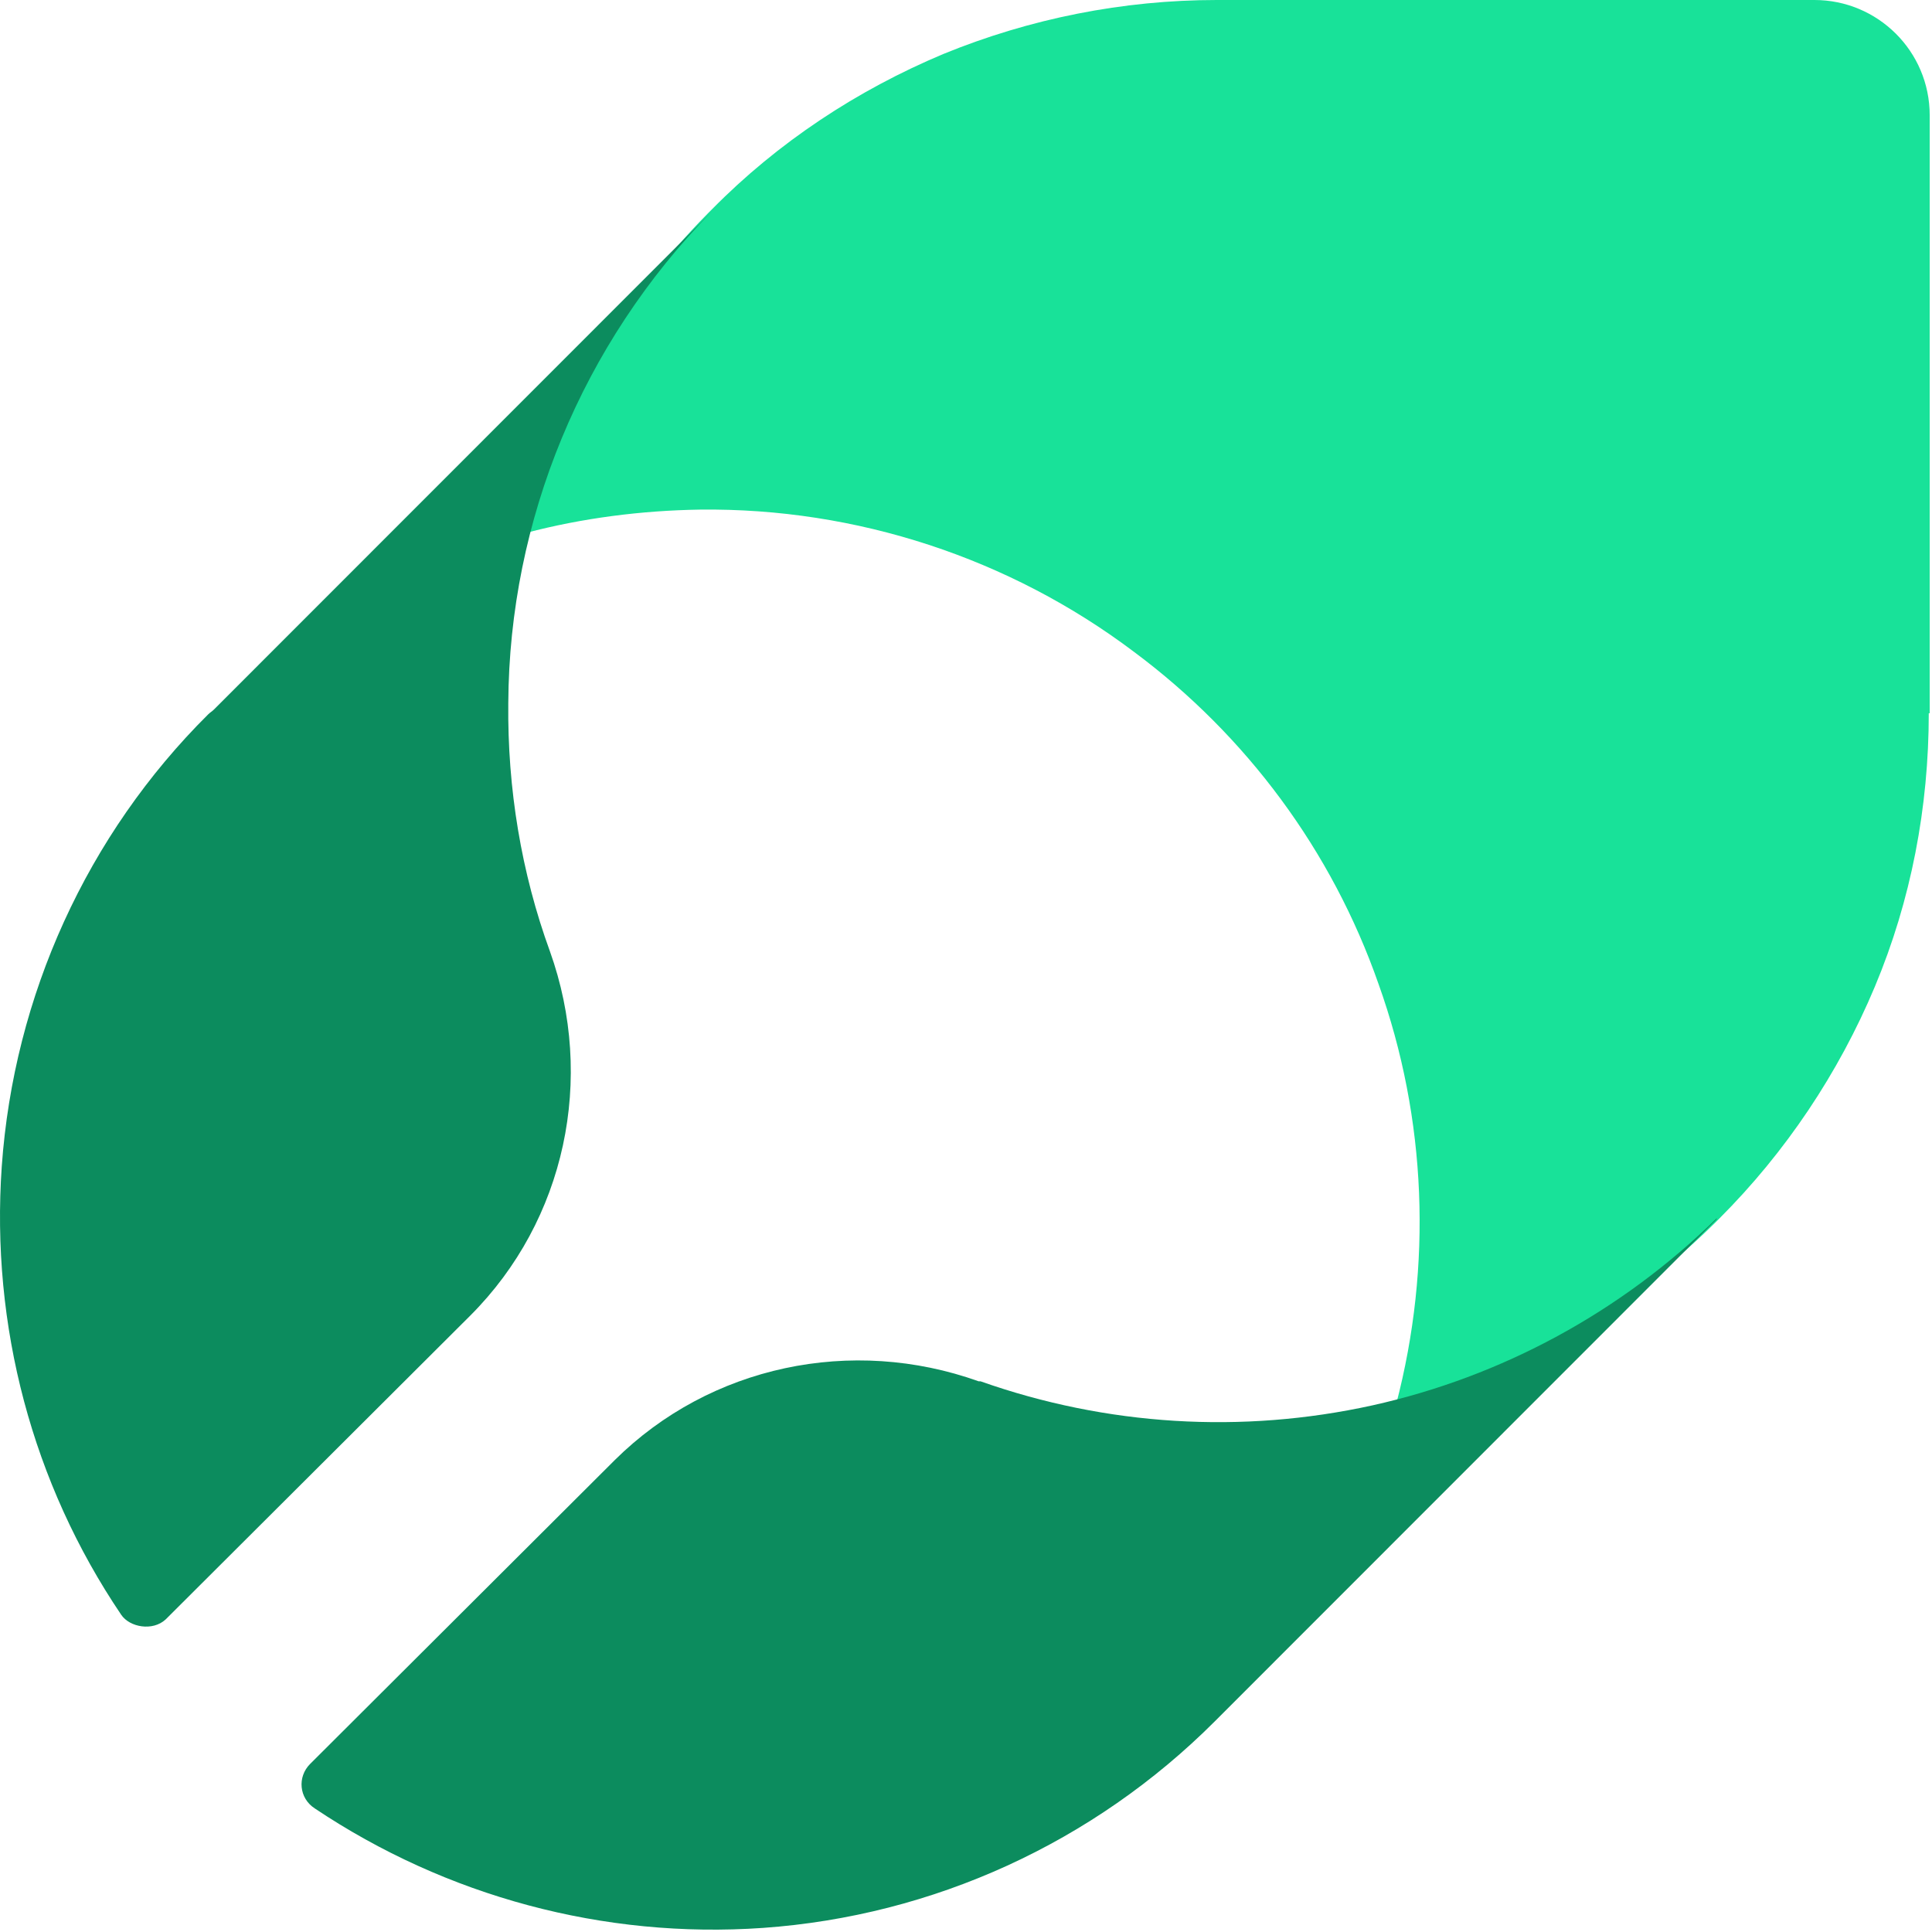
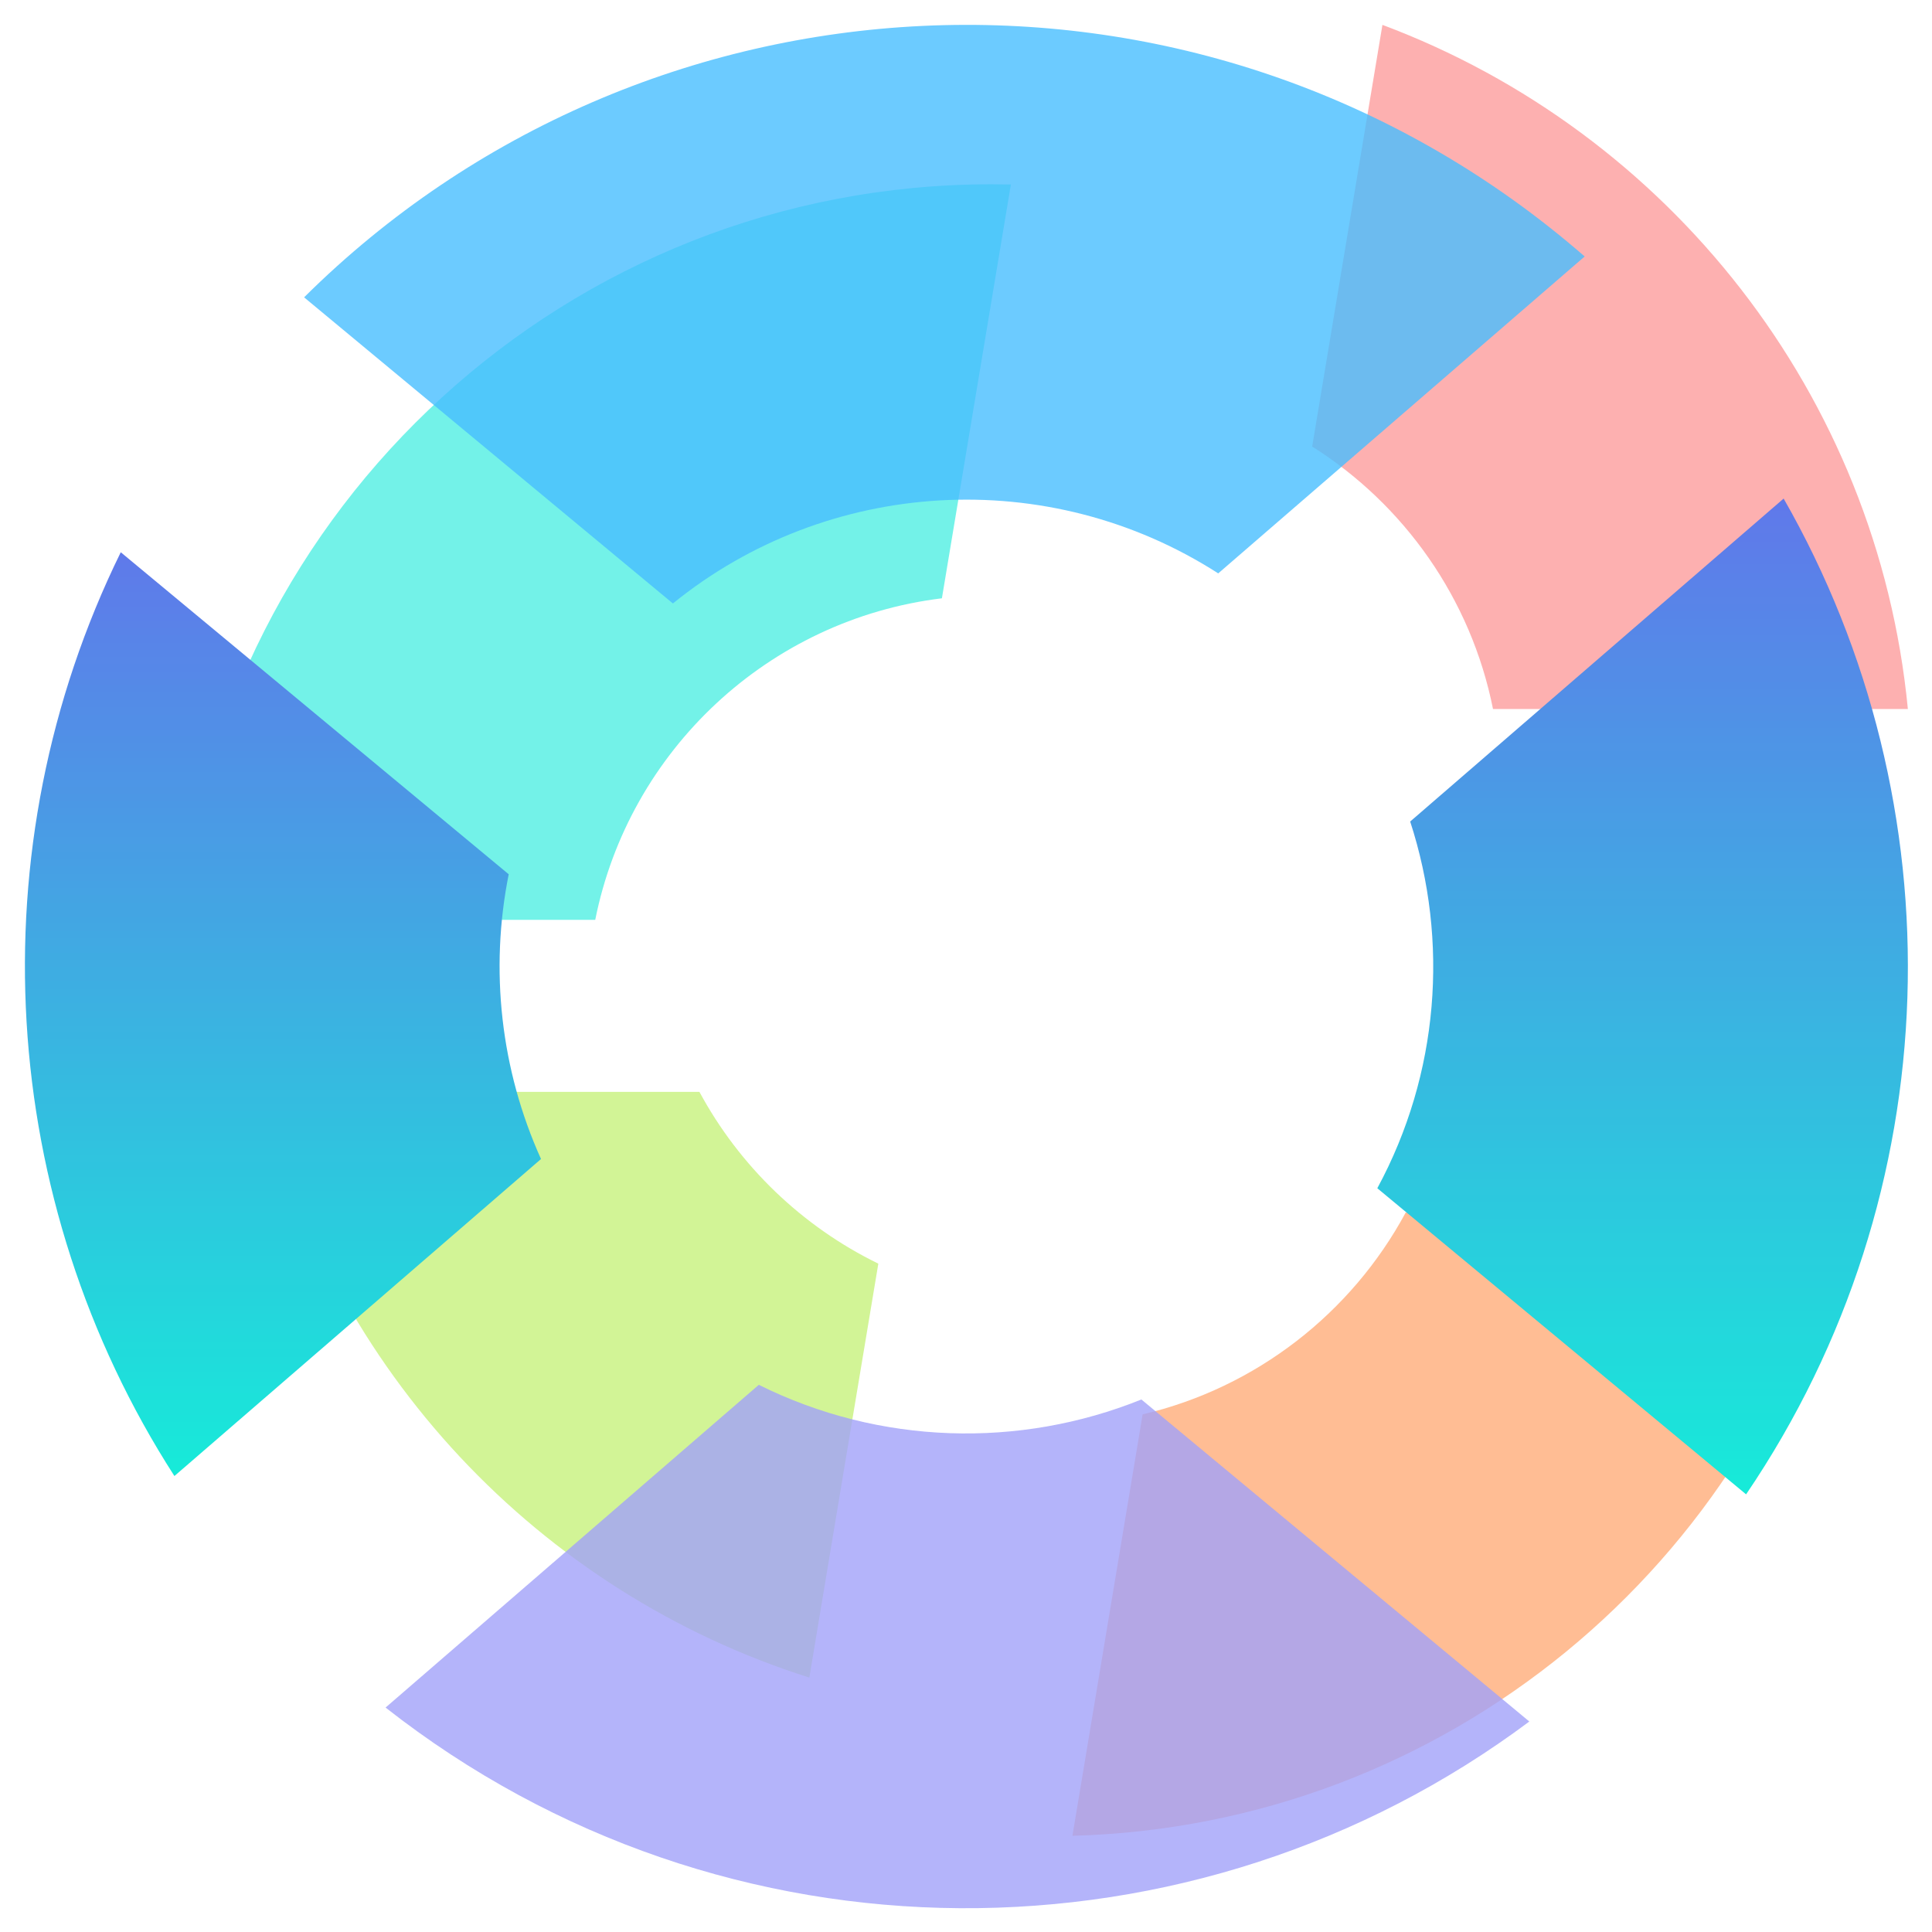
- <svg xmlns="http://www.w3.org/2000/svg" width="502" height="502" viewBox="0 0 502 502" fill="none">
-   <path d="M501.402 185.33V29.962C501.402 13.29 487.876 0 471.453 0H316.156C291.763 0 267.611 4.832 245.15 14.014C222.689 23.438 202.16 36.969 185.012 54.367L183.804 55.575C161.101 78.53 144.92 107.042 136.708 138.454C151.441 134.588 166.656 132.655 181.871 132.413C222.447 131.93 262.298 144.978 294.661 169.383C323.885 191.13 346.104 221.092 358.18 255.645C370.739 290.681 372.188 328.859 362.769 364.862C393.925 356.647 422.666 340.457 445.611 317.744L446.818 316.536C463.966 299.38 477.732 278.841 487.151 256.37C496.571 233.898 501.16 209.735 501.16 185.33H501.402Z" fill="#18E299" />
-   <path d="M132.071 182.706C132.312 135.044 151.32 89.307 184.764 55.125L55.557 184.391C55.076 184.873 54.594 185.113 54.113 185.595C22.593 216.888 3.586 258.774 0.458 303.066C-2.43 344.47 8.397 385.392 31.496 419.575C33.699 422.835 39.677 423.907 43.046 420.778L122.206 341.822C146.989 317.028 154.689 280.198 142.899 247.219C135.44 226.758 131.831 204.852 132.071 182.706Z" fill="#0C8C5E" />
-   <path d="M446.067 316.547C421.284 340.86 390.245 357.71 356.56 365.172C322.634 372.635 287.506 370.468 254.783 358.914C254.783 358.914 254.542 358.914 254.301 358.914C221.338 347.118 184.525 354.821 159.742 379.375L80.581 458.331C77.212 461.701 77.694 467.238 81.784 469.885C115.95 492.754 156.855 503.827 198.24 500.938C242.512 497.809 284.137 478.792 315.656 447.258L316.859 446.054L446.067 316.788V316.547Z" fill="#0C8C5E" />
+ <svg xmlns="http://www.w3.org/2000/svg" width="1024" zoomAndPan="magnify" viewBox="0 0 768 768" height="1024" preserveAspectRatio="xMidYMid meet" version="1.0">
+   <defs>
+     <clipPath id="acba80ab25">
+       <path d="M 547 198 L 759 198 L 759 595 L 547 595 Z M 547 198 " clip-rule="nonzero" />
+     </clipPath>
+     <clipPath id="043f9e4369">
+       <path d="M 547.504 472.344 L 694.102 594.027 C 775.648 473.863 778.551 319.68 709.023 198.188 L 560.57 326.57 C 576.035 374.047 572.082 426.91 547.504 472.344 " clip-rule="nonzero" />
+     </clipPath>
+     <linearGradient x1="0" gradientTransform="matrix(8.039843, 0, 0, -8.041411, 547.5037, 594.0277)" y1="-0" x2="0" gradientUnits="userSpaceOnUse" y2="49.225" id="5587bb7937">
+       <stop stop-opacity="1" stop-color="rgb(9.019%, 91.759%, 85.1%)" offset="0" />
+       <stop stop-opacity="1" stop-color="rgb(9.131%, 91.583%, 85.126%)" offset="0.008" />
+       <stop stop-opacity="1" stop-color="rgb(9.355%, 91.232%, 85.178%)" offset="0.016" />
+       <stop stop-opacity="1" stop-color="rgb(9.581%, 90.883%, 85.229%)" offset="0.023" />
+       <stop stop-opacity="1" stop-color="rgb(9.805%, 90.532%, 85.281%)" offset="0.031" />
+       <stop stop-opacity="1" stop-color="rgb(10.03%, 90.181%, 85.335%)" offset="0.039" />
+       <stop stop-opacity="1" stop-color="rgb(10.254%, 89.83%, 85.387%)" offset="0.047" />
+       <stop stop-opacity="1" stop-color="rgb(10.48%, 89.479%, 85.439%)" offset="0.055" />
+       <stop stop-opacity="1" stop-color="rgb(10.704%, 89.128%, 85.49%)" offset="0.062" />
+       <stop stop-opacity="1" stop-color="rgb(10.928%, 88.777%, 85.544%)" offset="0.07" />
+       <stop stop-opacity="1" stop-color="rgb(11.153%, 88.426%, 85.596%)" offset="0.078" />
+       <stop stop-opacity="1" stop-color="rgb(11.378%, 88.075%, 85.648%)" offset="0.086" />
+       <stop stop-opacity="1" stop-color="rgb(11.603%, 87.724%, 85.699%)" offset="0.094" />
+       <stop stop-opacity="1" stop-color="rgb(11.827%, 87.373%, 85.753%)" offset="0.102" />
+       <stop stop-opacity="1" stop-color="rgb(12.051%, 87.022%, 85.805%)" offset="0.109" />
+       <stop stop-opacity="1" stop-color="rgb(12.277%, 86.673%, 85.857%)" offset="0.117" />
+       <stop stop-opacity="1" stop-color="rgb(12.502%, 86.322%, 85.909%)" offset="0.125" />
+       <stop stop-opacity="1" stop-color="rgb(12.726%, 85.971%, 85.962%)" offset="0.133" />
+       <stop stop-opacity="1" stop-color="rgb(12.952%, 85.62%, 86.014%)" offset="0.141" />
+       <stop stop-opacity="1" stop-color="rgb(13.176%, 85.269%, 86.066%)" offset="0.148" />
+       <stop stop-opacity="1" stop-color="rgb(13.4%, 84.918%, 86.118%)" offset="0.156" />
+       <stop stop-opacity="1" stop-color="rgb(13.625%, 84.567%, 86.171%)" offset="0.164" />
+       <stop stop-opacity="1" stop-color="rgb(13.85%, 84.216%, 86.223%)" offset="0.172" />
+       <stop stop-opacity="1" stop-color="rgb(14.075%, 83.865%, 86.275%)" offset="0.18" />
+       <stop stop-opacity="1" stop-color="rgb(14.299%, 83.514%, 86.328%)" offset="0.188" />
+       <stop stop-opacity="1" stop-color="rgb(14.523%, 83.163%, 86.38%)" offset="0.195" />
+       <stop stop-opacity="1" stop-color="rgb(14.749%, 82.812%, 86.432%)" offset="0.203" />
+       <stop stop-opacity="1" stop-color="rgb(14.973%, 82.463%, 86.484%)" offset="0.211" />
+       <stop stop-opacity="1" stop-color="rgb(15.198%, 82.112%, 86.537%)" offset="0.219" />
+       <stop stop-opacity="1" stop-color="rgb(15.422%, 81.761%, 86.589%)" offset="0.227" />
+       <stop stop-opacity="1" stop-color="rgb(15.648%, 81.41%, 86.641%)" offset="0.234" />
+       <stop stop-opacity="1" stop-color="rgb(15.872%, 81.059%, 86.693%)" offset="0.242" />
+       <stop stop-opacity="1" stop-color="rgb(16.096%, 80.708%, 86.746%)" offset="0.25" />
+       <stop stop-opacity="1" stop-color="rgb(16.321%, 80.357%, 86.798%)" offset="0.258" />
+       <stop stop-opacity="1" stop-color="rgb(16.547%, 80.006%, 86.85%)" offset="0.266" />
+       <stop stop-opacity="1" stop-color="rgb(16.771%, 79.655%, 86.902%)" offset="0.273" />
+       <stop stop-opacity="1" stop-color="rgb(16.995%, 79.305%, 86.955%)" offset="0.281" />
+       <stop stop-opacity="1" stop-color="rgb(17.22%, 78.954%, 87.007%)" offset="0.289" />
+       <stop stop-opacity="1" stop-color="rgb(17.445%, 78.603%, 87.059%)" offset="0.297" />
+       <stop stop-opacity="1" stop-color="rgb(17.67%, 78.253%, 87.111%)" offset="0.305" />
+       <stop stop-opacity="1" stop-color="rgb(17.894%, 77.902%, 87.164%)" offset="0.312" />
+       <stop stop-opacity="1" stop-color="rgb(18.118%, 77.551%, 87.216%)" offset="0.32" />
+       <stop stop-opacity="1" stop-color="rgb(18.344%, 77.2%, 87.268%)" offset="0.328" />
+       <stop stop-opacity="1" stop-color="rgb(18.568%, 76.849%, 87.32%)" offset="0.336" />
+       <stop stop-opacity="1" stop-color="rgb(18.793%, 76.498%, 87.373%)" offset="0.344" />
+       <stop stop-opacity="1" stop-color="rgb(19.017%, 76.147%, 87.425%)" offset="0.352" />
+       <stop stop-opacity="1" stop-color="rgb(19.243%, 75.797%, 87.477%)" offset="0.359" />
+       <stop stop-opacity="1" stop-color="rgb(19.467%, 75.446%, 87.529%)" offset="0.367" />
+       <stop stop-opacity="1" stop-color="rgb(19.691%, 75.095%, 87.582%)" offset="0.375" />
+       <stop stop-opacity="1" stop-color="rgb(19.917%, 74.744%, 87.634%)" offset="0.383" />
+       <stop stop-opacity="1" stop-color="rgb(20.142%, 74.394%, 87.686%)" offset="0.391" />
+       <stop stop-opacity="1" stop-color="rgb(20.366%, 74.043%, 87.738%)" offset="0.398" />
+       <stop stop-opacity="1" stop-color="rgb(20.59%, 73.692%, 87.791%)" offset="0.406" />
+       <stop stop-opacity="1" stop-color="rgb(20.816%, 73.341%, 87.843%)" offset="0.414" />
+       <stop stop-opacity="1" stop-color="rgb(21.04%, 72.99%, 87.895%)" offset="0.422" />
+       <stop stop-opacity="1" stop-color="rgb(21.265%, 72.639%, 87.947%)" offset="0.43" />
+       <stop stop-opacity="1" stop-color="rgb(21.489%, 72.289%, 88%)" offset="0.438" />
+       <stop stop-opacity="1" stop-color="rgb(21.715%, 71.938%, 88.052%)" offset="0.445" />
+       <stop stop-opacity="1" stop-color="rgb(21.939%, 71.587%, 88.104%)" offset="0.453" />
+       <stop stop-opacity="1" stop-color="rgb(22.163%, 71.236%, 88.156%)" offset="0.461" />
+       <stop stop-opacity="1" stop-color="rgb(22.388%, 70.885%, 88.21%)" offset="0.469" />
+       <stop stop-opacity="1" stop-color="rgb(22.614%, 70.534%, 88.261%)" offset="0.477" />
+       <stop stop-opacity="1" stop-color="rgb(22.838%, 70.184%, 88.313%)" offset="0.484" />
+       <stop stop-opacity="1" stop-color="rgb(23.062%, 69.833%, 88.365%)" offset="0.492" />
+       <stop stop-opacity="1" stop-color="rgb(23.286%, 69.482%, 88.419%)" offset="0.5" />
+       <stop stop-opacity="1" stop-color="rgb(23.512%, 69.131%, 88.47%)" offset="0.508" />
+       <stop stop-opacity="1" stop-color="rgb(23.737%, 68.781%, 88.522%)" offset="0.516" />
+       <stop stop-opacity="1" stop-color="rgb(23.961%, 68.43%, 88.576%)" offset="0.523" />
+       <stop stop-opacity="1" stop-color="rgb(24.185%, 68.079%, 88.628%)" offset="0.531" />
+       <stop stop-opacity="1" stop-color="rgb(24.411%, 67.728%, 88.68%)" offset="0.539" />
+       <stop stop-opacity="1" stop-color="rgb(24.635%, 67.377%, 88.731%)" offset="0.547" />
+       <stop stop-opacity="1" stop-color="rgb(24.86%, 67.026%, 88.785%)" offset="0.555" />
+       <stop stop-opacity="1" stop-color="rgb(25.084%, 66.675%, 88.837%)" offset="0.562" />
+       <stop stop-opacity="1" stop-color="rgb(25.31%, 66.324%, 88.889%)" offset="0.57" />
+       <stop stop-opacity="1" stop-color="rgb(25.534%, 65.974%, 88.94%)" offset="0.578" />
+       <stop stop-opacity="1" stop-color="rgb(25.758%, 65.623%, 88.994%)" offset="0.586" />
+       <stop stop-opacity="1" stop-color="rgb(25.984%, 65.273%, 89.046%)" offset="0.594" />
+       <stop stop-opacity="1" stop-color="rgb(26.208%, 64.922%, 89.098%)" offset="0.602" />
+       <stop stop-opacity="1" stop-color="rgb(26.433%, 64.571%, 89.149%)" offset="0.609" />
+       <stop stop-opacity="1" stop-color="rgb(26.657%, 64.22%, 89.203%)" offset="0.617" />
+       <stop stop-opacity="1" stop-color="rgb(26.883%, 63.869%, 89.255%)" offset="0.625" />
+       <stop stop-opacity="1" stop-color="rgb(27.107%, 63.518%, 89.307%)" offset="0.633" />
+       <stop stop-opacity="1" stop-color="rgb(27.332%, 63.167%, 89.359%)" offset="0.641" />
+       <stop stop-opacity="1" stop-color="rgb(27.556%, 62.816%, 89.412%)" offset="0.648" />
+       <stop stop-opacity="1" stop-color="rgb(27.782%, 62.465%, 89.464%)" offset="0.656" />
+       <stop stop-opacity="1" stop-color="rgb(28.006%, 62.114%, 89.516%)" offset="0.664" />
+       <stop stop-opacity="1" stop-color="rgb(28.23%, 61.765%, 89.568%)" offset="0.672" />
+       <stop stop-opacity="1" stop-color="rgb(28.455%, 61.414%, 89.621%)" offset="0.68" />
+       <stop stop-opacity="1" stop-color="rgb(28.68%, 61.063%, 89.673%)" offset="0.688" />
+       <stop stop-opacity="1" stop-color="rgb(28.905%, 60.712%, 89.725%)" offset="0.695" />
+       <stop stop-opacity="1" stop-color="rgb(29.129%, 60.361%, 89.777%)" offset="0.703" />
+       <stop stop-opacity="1" stop-color="rgb(29.353%, 60.01%, 89.83%)" offset="0.711" />
+       <stop stop-opacity="1" stop-color="rgb(29.579%, 59.659%, 89.882%)" offset="0.719" />
+       <stop stop-opacity="1" stop-color="rgb(29.803%, 59.308%, 89.934%)" offset="0.727" />
+       <stop stop-opacity="1" stop-color="rgb(30.028%, 58.957%, 89.986%)" offset="0.734" />
+       <stop stop-opacity="1" stop-color="rgb(30.252%, 58.606%, 90.039%)" offset="0.742" />
+       <stop stop-opacity="1" stop-color="rgb(30.478%, 58.255%, 90.091%)" offset="0.75" />
+       <stop stop-opacity="1" stop-color="rgb(30.702%, 57.906%, 90.143%)" offset="0.758" />
+       <stop stop-opacity="1" stop-color="rgb(30.927%, 57.555%, 90.195%)" offset="0.766" />
+       <stop stop-opacity="1" stop-color="rgb(31.151%, 57.204%, 90.248%)" offset="0.773" />
+       <stop stop-opacity="1" stop-color="rgb(31.377%, 56.853%, 90.3%)" offset="0.781" />
+       <stop stop-opacity="1" stop-color="rgb(31.601%, 56.502%, 90.352%)" offset="0.789" />
+       <stop stop-opacity="1" stop-color="rgb(31.825%, 56.151%, 90.404%)" offset="0.797" />
+       <stop stop-opacity="1" stop-color="rgb(32.05%, 55.8%, 90.457%)" offset="0.805" />
+       <stop stop-opacity="1" stop-color="rgb(32.275%, 55.449%, 90.509%)" offset="0.812" />
+       <stop stop-opacity="1" stop-color="rgb(32.5%, 55.098%, 90.561%)" offset="0.82" />
+       <stop stop-opacity="1" stop-color="rgb(32.724%, 54.747%, 90.613%)" offset="0.828" />
+       <stop stop-opacity="1" stop-color="rgb(32.95%, 54.396%, 90.666%)" offset="0.836" />
+       <stop stop-opacity="1" stop-color="rgb(33.174%, 54.045%, 90.718%)" offset="0.844" />
+       <stop stop-opacity="1" stop-color="rgb(33.398%, 53.696%, 90.77%)" offset="0.852" />
+       <stop stop-opacity="1" stop-color="rgb(33.623%, 53.345%, 90.823%)" offset="0.859" />
+       <stop stop-opacity="1" stop-color="rgb(33.849%, 52.994%, 90.875%)" offset="0.867" />
+       <stop stop-opacity="1" stop-color="rgb(34.073%, 52.643%, 90.927%)" offset="0.875" />
+       <stop stop-opacity="1" stop-color="rgb(34.297%, 52.292%, 90.979%)" offset="0.883" />
+       <stop stop-opacity="1" stop-color="rgb(34.521%, 51.941%, 91.032%)" offset="0.891" />
+       <stop stop-opacity="1" stop-color="rgb(34.747%, 51.59%, 91.084%)" offset="0.898" />
+       <stop stop-opacity="1" stop-color="rgb(34.972%, 51.239%, 91.136%)" offset="0.906" />
+       <stop stop-opacity="1" stop-color="rgb(35.196%, 50.888%, 91.188%)" offset="0.914" />
+       <stop stop-opacity="1" stop-color="rgb(35.42%, 50.537%, 91.241%)" offset="0.922" />
+       <stop stop-opacity="1" stop-color="rgb(35.646%, 50.186%, 91.293%)" offset="0.93" />
+       <stop stop-opacity="1" stop-color="rgb(35.87%, 49.835%, 91.345%)" offset="0.938" />
+       <stop stop-opacity="1" stop-color="rgb(36.095%, 49.486%, 91.397%)" offset="0.945" />
+       <stop stop-opacity="1" stop-color="rgb(36.319%, 49.135%, 91.451%)" offset="0.953" />
+       <stop stop-opacity="1" stop-color="rgb(36.545%, 48.784%, 91.502%)" offset="0.961" />
+       <stop stop-opacity="1" stop-color="rgb(36.769%, 48.433%, 91.554%)" offset="0.969" />
+       <stop stop-opacity="1" stop-color="rgb(36.993%, 48.082%, 91.606%)" offset="0.977" />
+       <stop stop-opacity="1" stop-color="rgb(37.218%, 47.731%, 91.66%)" offset="0.984" />
+       <stop stop-opacity="1" stop-color="rgb(37.444%, 47.38%, 91.711%)" offset="0.992" />
+       <stop stop-opacity="1" stop-color="rgb(37.602%, 47.131%, 91.748%)" offset="1" />
+     </linearGradient>
+     <clipPath id="47184aa170">
+       <path d="M 9 219 L 216 219 L 216 587 L 9 587 Z M 9 219 " clip-rule="nonzero" />
+     </clipPath>
+     <clipPath id="7e4584d575">
+       <path d="M 202.223 347.539 L 48.004 219.527 C -9.836 337.352 -1.098 477.328 69.332 586.746 L 215.062 460.723 C 199.055 425.285 194.586 385.574 202.223 347.539 " clip-rule="nonzero" />
+     </clipPath>
+     <linearGradient x1="0" gradientTransform="matrix(8.039843, 0, 0, -8.041411, 9.910464, 586.7481)" y1="0" x2="0" gradientUnits="userSpaceOnUse" y2="45.666" id="511422d86d">
+       <stop stop-opacity="1" stop-color="rgb(9.019%, 91.759%, 85.1%)" offset="0" />
+       <stop stop-opacity="1" stop-color="rgb(9.129%, 91.585%, 85.124%)" offset="0.008" />
+       <stop stop-opacity="1" stop-color="rgb(9.352%, 91.238%, 85.176%)" offset="0.016" />
+       <stop stop-opacity="1" stop-color="rgb(9.573%, 90.892%, 85.228%)" offset="0.023" />
+       <stop stop-opacity="1" stop-color="rgb(9.796%, 90.546%, 85.28%)" offset="0.031" />
+       <stop stop-opacity="1" stop-color="rgb(10.017%, 90.199%, 85.332%)" offset="0.039" />
+       <stop stop-opacity="1" stop-color="rgb(10.24%, 89.851%, 85.384%)" offset="0.047" />
+       <stop stop-opacity="1" stop-color="rgb(10.461%, 89.505%, 85.435%)" offset="0.055" />
+       <stop stop-opacity="1" stop-color="rgb(10.684%, 89.159%, 85.486%)" offset="0.062" />
+       <stop stop-opacity="1" stop-color="rgb(10.907%, 88.812%, 85.538%)" offset="0.07" />
+       <stop stop-opacity="1" stop-color="rgb(11.128%, 88.466%, 85.59%)" offset="0.078" />
+       <stop stop-opacity="1" stop-color="rgb(11.351%, 88.118%, 85.641%)" offset="0.086" />
+       <stop stop-opacity="1" stop-color="rgb(11.572%, 87.772%, 85.693%)" offset="0.094" />
+       <stop stop-opacity="1" stop-color="rgb(11.795%, 87.425%, 85.745%)" offset="0.102" />
+       <stop stop-opacity="1" stop-color="rgb(12.016%, 87.079%, 85.797%)" offset="0.109" />
+       <stop stop-opacity="1" stop-color="rgb(12.239%, 86.731%, 85.847%)" offset="0.117" />
+       <stop stop-opacity="1" stop-color="rgb(12.46%, 86.385%, 85.899%)" offset="0.125" />
+       <stop stop-opacity="1" stop-color="rgb(12.683%, 86.038%, 85.951%)" offset="0.133" />
+       <stop stop-opacity="1" stop-color="rgb(12.904%, 85.692%, 86.003%)" offset="0.141" />
+       <stop stop-opacity="1" stop-color="rgb(13.127%, 85.345%, 86.055%)" offset="0.148" />
+       <stop stop-opacity="1" stop-color="rgb(13.348%, 84.998%, 86.107%)" offset="0.156" />
+       <stop stop-opacity="1" stop-color="rgb(13.571%, 84.651%, 86.159%)" offset="0.164" />
+       <stop stop-opacity="1" stop-color="rgb(13.792%, 84.305%, 86.209%)" offset="0.172" />
+       <stop stop-opacity="1" stop-color="rgb(14.015%, 83.958%, 86.261%)" offset="0.18" />
+       <stop stop-opacity="1" stop-color="rgb(14.236%, 83.612%, 86.313%)" offset="0.188" />
+       <stop stop-opacity="1" stop-color="rgb(14.459%, 83.264%, 86.365%)" offset="0.195" />
+       <stop stop-opacity="1" stop-color="rgb(14.68%, 82.918%, 86.417%)" offset="0.203" />
+       <stop stop-opacity="1" stop-color="rgb(14.903%, 82.571%, 86.469%)" offset="0.211" />
+       <stop stop-opacity="1" stop-color="rgb(15.125%, 82.225%, 86.519%)" offset="0.219" />
+       <stop stop-opacity="1" stop-color="rgb(15.347%, 81.879%, 86.571%)" offset="0.227" />
+       <stop stop-opacity="1" stop-color="rgb(15.569%, 81.531%, 86.623%)" offset="0.234" />
+       <stop stop-opacity="1" stop-color="rgb(15.791%, 81.184%, 86.674%)" offset="0.242" />
+       <stop stop-opacity="1" stop-color="rgb(16.014%, 80.838%, 86.726%)" offset="0.25" />
+       <stop stop-opacity="1" stop-color="rgb(16.235%, 80.492%, 86.778%)" offset="0.258" />
+       <stop stop-opacity="1" stop-color="rgb(16.458%, 80.145%, 86.83%)" offset="0.266" />
+       <stop stop-opacity="1" stop-color="rgb(16.679%, 79.797%, 86.88%)" offset="0.273" />
+       <stop stop-opacity="1" stop-color="rgb(16.902%, 79.451%, 86.932%)" offset="0.281" />
+       <stop stop-opacity="1" stop-color="rgb(17.123%, 79.105%, 86.984%)" offset="0.289" />
+       <stop stop-opacity="1" stop-color="rgb(17.346%, 78.758%, 87.036%)" offset="0.297" />
+       <stop stop-opacity="1" stop-color="rgb(17.567%, 78.412%, 87.088%)" offset="0.305" />
+       <stop stop-opacity="1" stop-color="rgb(17.79%, 78.064%, 87.14%)" offset="0.312" />
+       <stop stop-opacity="1" stop-color="rgb(18.011%, 77.718%, 87.192%)" offset="0.32" />
+       <stop stop-opacity="1" stop-color="rgb(18.234%, 77.371%, 87.242%)" offset="0.328" />
+       <stop stop-opacity="1" stop-color="rgb(18.456%, 77.025%, 87.294%)" offset="0.336" />
+       <stop stop-opacity="1" stop-color="rgb(18.678%, 76.678%, 87.346%)" offset="0.344" />
+       <stop stop-opacity="1" stop-color="rgb(18.9%, 76.331%, 87.398%)" offset="0.352" />
+       <stop stop-opacity="1" stop-color="rgb(19.122%, 75.984%, 87.45%)" offset="0.359" />
+       <stop stop-opacity="1" stop-color="rgb(19.344%, 75.638%, 87.502%)" offset="0.367" />
+       <stop stop-opacity="1" stop-color="rgb(19.566%, 75.291%, 87.553%)" offset="0.375" />
+       <stop stop-opacity="1" stop-color="rgb(19.788%, 74.945%, 87.604%)" offset="0.383" />
+       <stop stop-opacity="1" stop-color="rgb(20.01%, 74.597%, 87.656%)" offset="0.391" />
+       <stop stop-opacity="1" stop-color="rgb(20.232%, 74.251%, 87.708%)" offset="0.398" />
+       <stop stop-opacity="1" stop-color="rgb(20.454%, 73.904%, 87.759%)" offset="0.406" />
+       <stop stop-opacity="1" stop-color="rgb(20.676%, 73.558%, 87.811%)" offset="0.414" />
+       <stop stop-opacity="1" stop-color="rgb(20.898%, 73.212%, 87.863%)" offset="0.422" />
+       <stop stop-opacity="1" stop-color="rgb(21.121%, 72.864%, 87.914%)" offset="0.43" />
+       <stop stop-opacity="1" stop-color="rgb(21.342%, 72.517%, 87.965%)" offset="0.438" />
+       <stop stop-opacity="1" stop-color="rgb(21.565%, 72.171%, 88.017%)" offset="0.445" />
+       <stop stop-opacity="1" stop-color="rgb(21.786%, 71.825%, 88.069%)" offset="0.453" />
+       <stop stop-opacity="1" stop-color="rgb(22.009%, 71.478%, 88.121%)" offset="0.461" />
+       <stop stop-opacity="1" stop-color="rgb(22.231%, 71.13%, 88.173%)" offset="0.469" />
+       <stop stop-opacity="1" stop-color="rgb(22.453%, 70.784%, 88.225%)" offset="0.477" />
+       <stop stop-opacity="1" stop-color="rgb(22.675%, 70.438%, 88.275%)" offset="0.484" />
+       <stop stop-opacity="1" stop-color="rgb(22.897%, 70.091%, 88.327%)" offset="0.492" />
+       <stop stop-opacity="1" stop-color="rgb(23.119%, 69.745%, 88.379%)" offset="0.5" />
+       <stop stop-opacity="1" stop-color="rgb(23.341%, 69.397%, 88.431%)" offset="0.508" />
+       <stop stop-opacity="1" stop-color="rgb(23.563%, 69.051%, 88.483%)" offset="0.516" />
+       <stop stop-opacity="1" stop-color="rgb(23.785%, 68.704%, 88.535%)" offset="0.523" />
+       <stop stop-opacity="1" stop-color="rgb(24.007%, 68.358%, 88.586%)" offset="0.531" />
+       <stop stop-opacity="1" stop-color="rgb(24.229%, 68.011%, 88.637%)" offset="0.539" />
+       <stop stop-opacity="1" stop-color="rgb(24.451%, 67.664%, 88.689%)" offset="0.547" />
+       <stop stop-opacity="1" stop-color="rgb(24.673%, 67.317%, 88.741%)" offset="0.555" />
+       <stop stop-opacity="1" stop-color="rgb(24.895%, 66.971%, 88.792%)" offset="0.562" />
+       <stop stop-opacity="1" stop-color="rgb(25.117%, 66.624%, 88.844%)" offset="0.57" />
+       <stop stop-opacity="1" stop-color="rgb(25.339%, 66.278%, 88.896%)" offset="0.578" />
+       <stop stop-opacity="1" stop-color="rgb(25.562%, 65.93%, 88.948%)" offset="0.586" />
+       <stop stop-opacity="1" stop-color="rgb(25.783%, 65.584%, 88.998%)" offset="0.594" />
+       <stop stop-opacity="1" stop-color="rgb(26.006%, 65.237%, 89.05%)" offset="0.602" />
+       <stop stop-opacity="1" stop-color="rgb(26.228%, 64.891%, 89.102%)" offset="0.609" />
+       <stop stop-opacity="1" stop-color="rgb(26.45%, 64.545%, 89.154%)" offset="0.617" />
+       <stop stop-opacity="1" stop-color="rgb(26.672%, 64.197%, 89.206%)" offset="0.625" />
+       <stop stop-opacity="1" stop-color="rgb(26.894%, 63.85%, 89.258%)" offset="0.633" />
+       <stop stop-opacity="1" stop-color="rgb(27.116%, 63.504%, 89.308%)" offset="0.641" />
+       <stop stop-opacity="1" stop-color="rgb(27.338%, 63.158%, 89.36%)" offset="0.648" />
+       <stop stop-opacity="1" stop-color="rgb(27.56%, 62.811%, 89.412%)" offset="0.656" />
+       <stop stop-opacity="1" stop-color="rgb(27.782%, 62.463%, 89.464%)" offset="0.664" />
+       <stop stop-opacity="1" stop-color="rgb(28.004%, 62.117%, 89.516%)" offset="0.672" />
+       <stop stop-opacity="1" stop-color="rgb(28.226%, 61.771%, 89.568%)" offset="0.68" />
+       <stop stop-opacity="1" stop-color="rgb(28.448%, 61.424%, 89.619%)" offset="0.688" />
+       <stop stop-opacity="1" stop-color="rgb(28.67%, 61.078%, 89.67%)" offset="0.695" />
+       <stop stop-opacity="1" stop-color="rgb(28.893%, 60.73%, 89.722%)" offset="0.703" />
+       <stop stop-opacity="1" stop-color="rgb(29.114%, 60.384%, 89.774%)" offset="0.711" />
+       <stop stop-opacity="1" stop-color="rgb(29.337%, 60.037%, 89.825%)" offset="0.719" />
+       <stop stop-opacity="1" stop-color="rgb(29.558%, 59.691%, 89.877%)" offset="0.727" />
+       <stop stop-opacity="1" stop-color="rgb(29.781%, 59.344%, 89.929%)" offset="0.734" />
+       <stop stop-opacity="1" stop-color="rgb(30.002%, 58.997%, 89.981%)" offset="0.742" />
+       <stop stop-opacity="1" stop-color="rgb(30.225%, 58.65%, 90.031%)" offset="0.75" />
+       <stop stop-opacity="1" stop-color="rgb(30.446%, 58.304%, 90.083%)" offset="0.758" />
+       <stop stop-opacity="1" stop-color="rgb(30.669%, 57.957%, 90.135%)" offset="0.766" />
+       <stop stop-opacity="1" stop-color="rgb(30.89%, 57.611%, 90.187%)" offset="0.773" />
+       <stop stop-opacity="1" stop-color="rgb(31.113%, 57.263%, 90.239%)" offset="0.781" />
+       <stop stop-opacity="1" stop-color="rgb(31.334%, 56.917%, 90.291%)" offset="0.789" />
+       <stop stop-opacity="1" stop-color="rgb(31.557%, 56.57%, 90.343%)" offset="0.797" />
+       <stop stop-opacity="1" stop-color="rgb(31.779%, 56.224%, 90.393%)" offset="0.805" />
+       <stop stop-opacity="1" stop-color="rgb(32.001%, 55.876%, 90.445%)" offset="0.812" />
+       <stop stop-opacity="1" stop-color="rgb(32.224%, 55.53%, 90.497%)" offset="0.82" />
+       <stop stop-opacity="1" stop-color="rgb(32.445%, 55.183%, 90.549%)" offset="0.828" />
+       <stop stop-opacity="1" stop-color="rgb(32.668%, 54.837%, 90.601%)" offset="0.836" />
+       <stop stop-opacity="1" stop-color="rgb(32.889%, 54.491%, 90.652%)" offset="0.844" />
+       <stop stop-opacity="1" stop-color="rgb(33.112%, 54.143%, 90.703%)" offset="0.852" />
+       <stop stop-opacity="1" stop-color="rgb(33.333%, 53.796%, 90.755%)" offset="0.859" />
+       <stop stop-opacity="1" stop-color="rgb(33.556%, 53.45%, 90.807%)" offset="0.867" />
+       <stop stop-opacity="1" stop-color="rgb(33.777%, 53.104%, 90.858%)" offset="0.875" />
+       <stop stop-opacity="1" stop-color="rgb(34%, 52.757%, 90.91%)" offset="0.883" />
+       <stop stop-opacity="1" stop-color="rgb(34.221%, 52.409%, 90.962%)" offset="0.891" />
+       <stop stop-opacity="1" stop-color="rgb(34.444%, 52.063%, 91.014%)" offset="0.898" />
+       <stop stop-opacity="1" stop-color="rgb(34.665%, 51.717%, 91.064%)" offset="0.906" />
+       <stop stop-opacity="1" stop-color="rgb(34.888%, 51.37%, 91.116%)" offset="0.914" />
+       <stop stop-opacity="1" stop-color="rgb(35.109%, 51.024%, 91.168%)" offset="0.922" />
+       <stop stop-opacity="1" stop-color="rgb(35.332%, 50.676%, 91.22%)" offset="0.93" />
+       <stop stop-opacity="1" stop-color="rgb(35.553%, 50.33%, 91.272%)" offset="0.938" />
+       <stop stop-opacity="1" stop-color="rgb(35.776%, 49.983%, 91.324%)" offset="0.945" />
+       <stop stop-opacity="1" stop-color="rgb(35.997%, 49.637%, 91.376%)" offset="0.953" />
+       <stop stop-opacity="1" stop-color="rgb(36.22%, 49.29%, 91.426%)" offset="0.961" />
+       <stop stop-opacity="1" stop-color="rgb(36.441%, 48.943%, 91.478%)" offset="0.969" />
+       <stop stop-opacity="1" stop-color="rgb(36.664%, 48.596%, 91.53%)" offset="0.977" />
+       <stop stop-opacity="1" stop-color="rgb(36.887%, 48.25%, 91.582%)" offset="0.984" />
+       <stop stop-opacity="1" stop-color="rgb(37.108%, 47.903%, 91.634%)" offset="0.992" />
+       <stop stop-opacity="1" stop-color="rgb(37.331%, 47.557%, 91.685%)" offset="1" />
+     </linearGradient>
+   </defs>
+   <path fill="#17ead9" d="M 374.422 237.832 L 401.844 73.344 C 399.246 73.289 396.656 73.258 394.07 73.258 C 225.836 73.258 87.559 201.547 71.695 365.656 L 236.617 365.656 C 250.027 298.367 305.469 246.242 374.422 237.832 " fill-opacity="0.6" fill-rule="nonzero" />
+   <path fill="#fc7b7c" d="M 593.492 281.836 L 758.406 281.836 C 746.312 156.688 663.02 52.367 549.539 9.891 L 521.609 177.508 C 558.156 200.578 584.746 237.988 593.492 281.836 " fill-opacity="0.6" fill-rule="nonzero" />
+   <path fill="#b4ec51" d="M 278.027 434.023 L 104.527 434.023 C 131.133 544.496 214.328 632.91 321.727 666.863 L 349.148 502.32 C 318.895 487.562 293.965 463.574 278.027 434.023 " fill-opacity="0.6" fill-rule="nonzero" />
+   <path fill="#ff914d" d="M 454.219 562.238 L 426.312 729.758 C 575.004 725.723 698.695 621.434 732.27 482.035 L 558.77 482.035 C 537.27 521.887 499.43 551.617 454.219 562.238 " fill-opacity="0.6" fill-rule="nonzero" />
+   <path fill="#47beff" d="M 484.262 227.93 L 629.934 101.949 C 627.684 99.996 625.41 98.059 623.102 96.145 C 473.566 -27.988 256.027 -15.977 120.883 118.195 L 267.484 239.887 C 329.035 189.965 416.766 184.543 484.262 227.93 " fill-opacity="0.8" fill-rule="nonzero" />
+   <g clip-path="url(#acba80ab25)">
+     <g clip-path="url(#043f9e4369)">
+       <path fill="url(#5587bb7937)" d="M 547.504 594.027 L 547.504 198.188 L 768 198.188 L 768 594.027 Z M 547.504 594.027 " fill-rule="nonzero" />
+     </g>
+   </g>
+   <g clip-path="url(#47184aa170)">
+     <g clip-path="url(#7e4584d575)">
+       <path fill="url(#511422d86d)" d="M 0 586.746 L 0 219.527 L 215.062 219.527 L 215.062 586.746 Z M 0 586.746 " fill-rule="nonzero" />
+     </g>
+   </g>
+   <path fill="#a1a1f8" d="M 301.637 550.488 L 153.27 678.781 C 288.426 784.918 475.273 783.48 607.93 684.328 L 453.719 556.316 C 405.215 575.883 349.648 574.395 301.637 550.488 " fill-opacity="0.8" fill-rule="nonzero" />
</svg>
